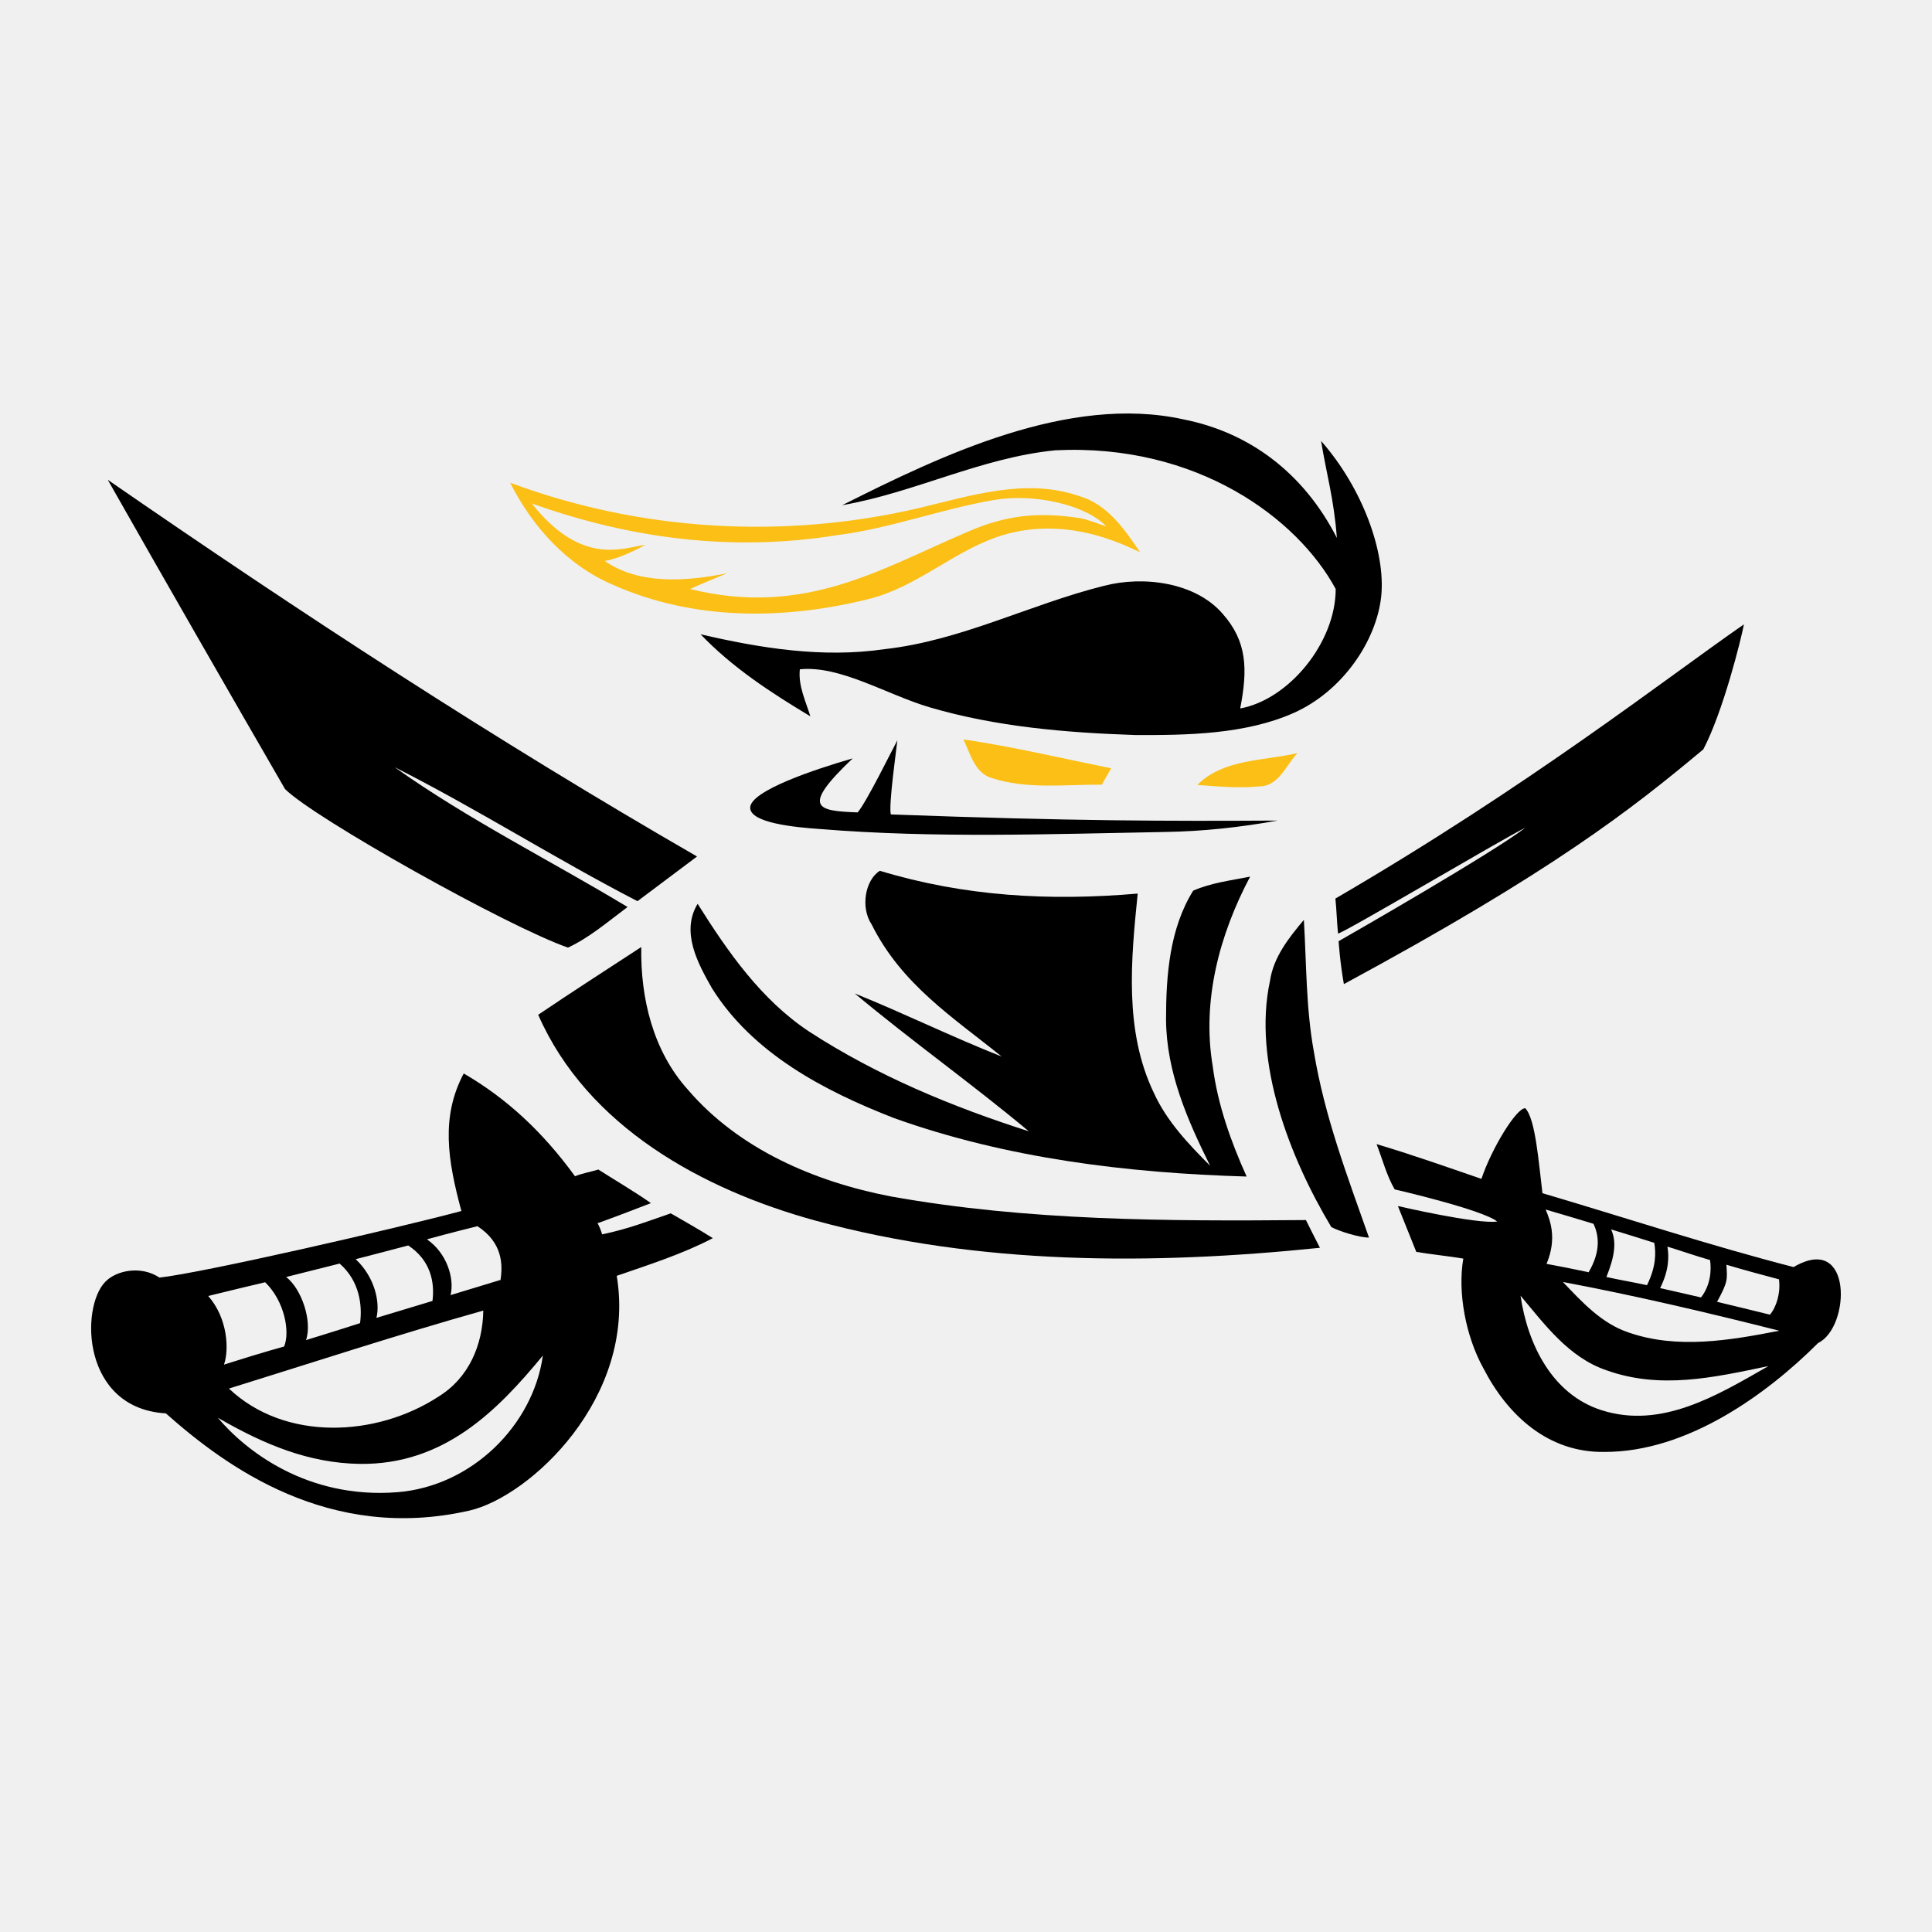
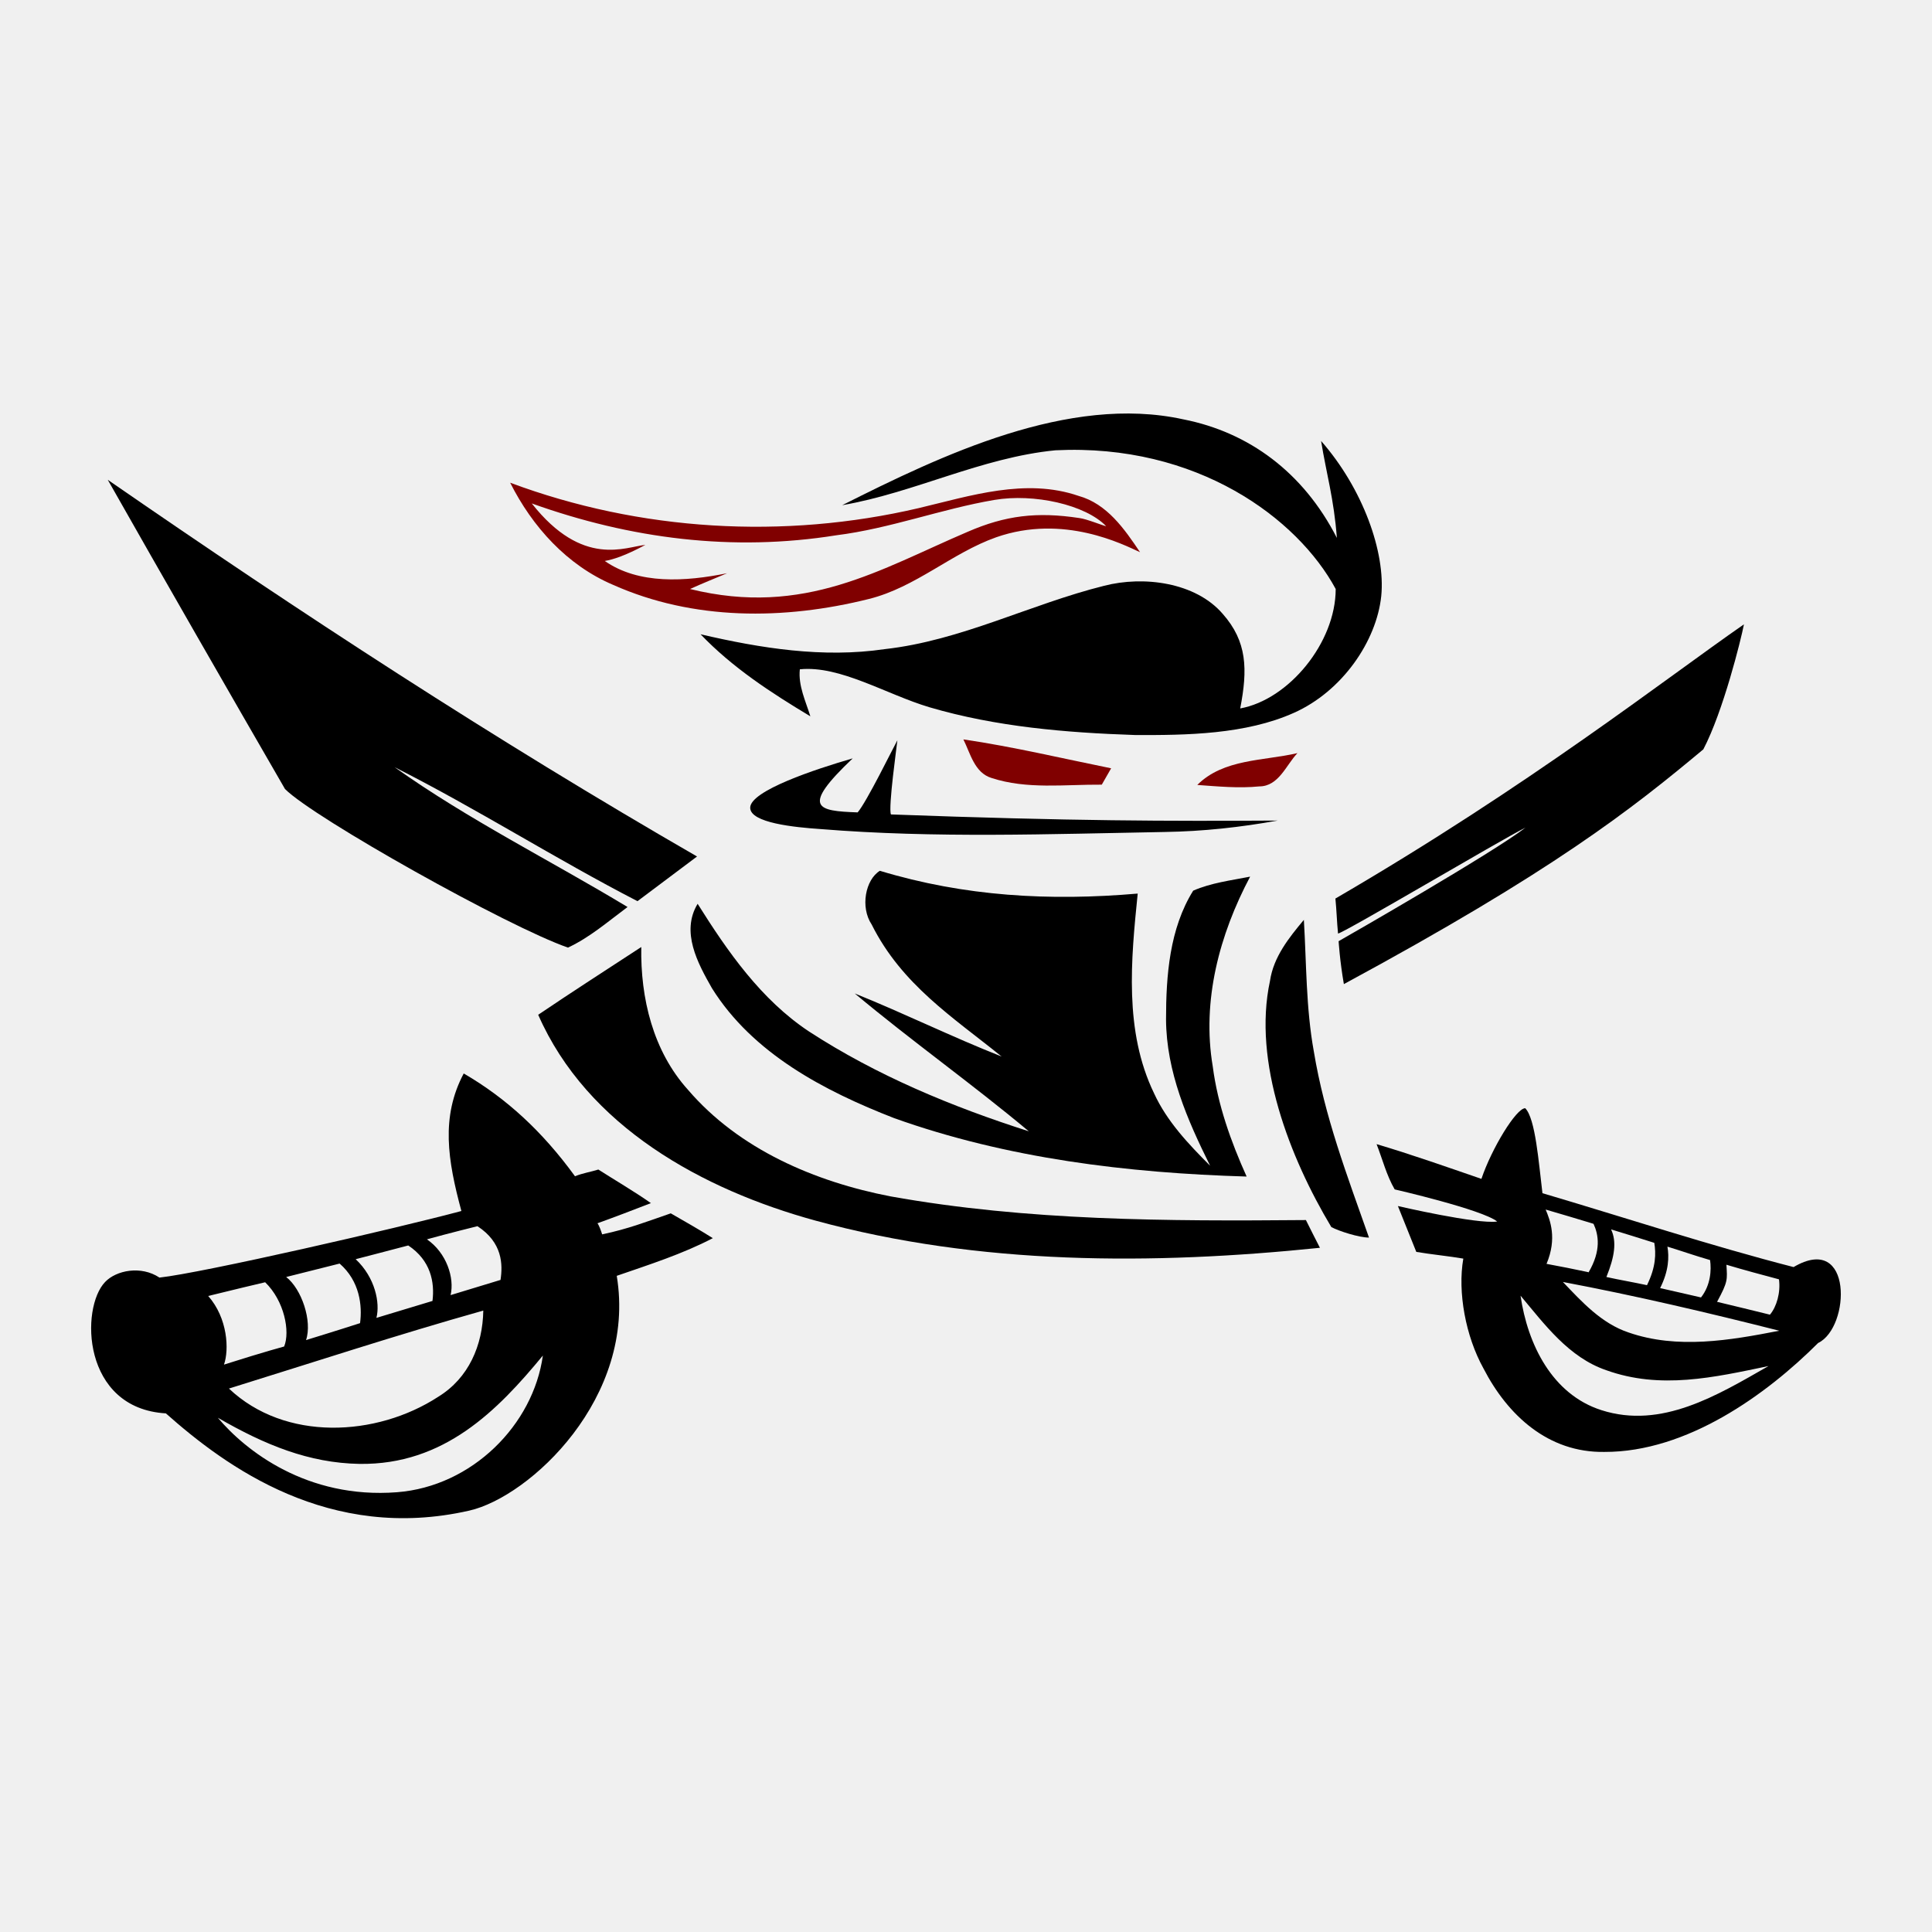
<svg xmlns="http://www.w3.org/2000/svg" version="1.1" id="Layer_1" x="0px" y="0px" width="661.6px" height="661.6px" viewBox="0 0 661.6 661.6" enable-background="new 0 0 661.6 661.6" xml:space="preserve">
  <g display="none">
    <path display="inline" fill="#FFFFFF" d="M947.6,293.6c0,13.8-11.3,25-25,25h-86.8c-13.8,0-25-11.3-25-25v-86.8   c0-13.8,11.3-25,25-25h86.8c13.8,0,25,11.3,25,25L947.6,293.6L947.6,293.6z" />
  </g>
  <path display="none" d="M864.8,210.9c11.8-5.9,26.9-13.2,40.5-10.2c7.8,1.5,14.3,6.3,18.2,14.1c-0.4-4.6-1.3-7.6-1.9-11.5  c5,5.7,7.7,13.2,7.1,18.4c-0.5,5.4-4.6,11.3-10.4,13.9c-5.7,2.6-12.8,2.7-18.9,2.6c-8.2-0.3-16.5-1-24.4-3.3  c-5.1-1.5-10.6-5-15.4-4.5c-0.2,2,0.7,3.8,1.3,5.6c-4.7-2.8-9.3-5.8-13-9.8c7.1,1.7,14.5,2.8,21.9,1.8c9.1-1,17.3-5.3,26.1-7.5  c4.7-1.2,10.9-0.4,14.1,3.3c2.9,3.3,3,6.6,2.1,11.3c5.8-1,11.4-7.8,11.4-14.2c-4.5-8.4-16.4-17.3-33.3-16.5  C881.4,205.2,873.5,209.4,864.8,210.9z" />
-   <path display="none" fill="#FBBF15" d="M892.9,209.7c-6.3-2.2-12.8,0-19,1.5c-16,3.8-33.1,2.7-48.5-3c2.6,5.2,6.8,9.8,12.2,12.2  c9.5,4.2,20.3,4.2,30.4,1.7c5.6-1.4,9.8-5.5,15.1-7.3c8-2.8,15.1,0.9,17.1,1.8C898.4,213.7,896.3,210.7,892.9,209.7z M893,212.4  c-5-0.8-8.8-0.3-13.3,1.6c-10.3,4.4-19.4,10.2-33,6.8c1.5-0.6,2.9-1.3,4.4-1.9c-5,1-10.5,1.4-14.5-1.5c1-0.2,2.4-0.6,4.8-1.9  c-2.3,0.2-7.4,2.8-13.5-4.9c11.7,4.2,23.9,5.8,36.2,3.8c6.4-0.8,12.4-3.1,18.8-4.2c4.7-0.8,10.8,0.5,13.3,3.1  C895.7,213.2,893.9,212.5,893,212.4z" />
+   <path display="none" fill="#800000" d="M892.9,209.7c-6.3-2.2-12.8,0-19,1.5c-16,3.8-33.1,2.7-48.5-3c2.6,5.2,6.8,9.8,12.2,12.2  c9.5,4.2,20.3,4.2,30.4,1.7c5.6-1.4,9.8-5.5,15.1-7.3c8-2.8,15.1,0.9,17.1,1.8C898.4,213.7,896.3,210.7,892.9,209.7z M893,212.4  c-5-0.8-8.8-0.3-13.3,1.6c-10.3,4.4-19.4,10.2-33,6.8c1.5-0.6,2.9-1.3,4.4-1.9c-5,1-10.5,1.4-14.5-1.5c1-0.2,2.4-0.6,4.8-1.9  c-2.3,0.2-7.4,2.8-13.5-4.9c11.7,4.2,23.9,5.8,36.2,3.8c6.4-0.8,12.4-3.1,18.8-4.2c4.7-0.8,10.8,0.5,13.3,3.1  C895.7,213.2,893.9,212.5,893,212.4z" />
  <path display="none" d="M871.4,238.8c0,0.5-1.1,8-0.7,8.8c21.7,0.8,32.9,0.8,45.9,0.7c-4.4,0.8-8.9,1.3-13.4,1.3  c-13.6,0.2-27.3,0.8-41-0.4c-3.1-0.2-8.3-0.7-8.3-2.5c0-2,7.7-4.6,12.2-5.9c-6.2,5.9-4.2,6.2,0.6,6.4  C867.8,246.1,870.9,239.7,871.4,238.8z" />
-   <path display="none" fill="#FBBF15" d="M879.2,238.7c5.9,0.9,11.7,2.3,17.6,3.4c-0.3,0.5-0.8,1.5-1.1,2c-4.4,0-8.9,0.6-13.1-0.8  C880.6,242.7,880.1,240.3,879.2,238.7z" />
-   <path display="none" fill="#FBBF15" d="M907,244.1c3.1-3.1,7.9-2.8,11.9-3.8c-1.4,1.4-2.2,4-4.5,4C912,244.5,909.5,244.3,907,244.1z  " />
+   <path display="none" fill="#800000" d="M879.2,238.7c5.9,0.9,11.7,2.3,17.6,3.4c-0.3,0.5-0.8,1.5-1.1,2c-4.4,0-8.9,0.6-13.1-0.8  C880.6,242.7,880.1,240.3,879.2,238.7z" />
+   <path display="none" fill="#800000" d="M907,244.1c3.1-3.1,7.9-2.8,11.9-3.8c-1.4,1.4-2.2,4-4.5,4C912,244.5,909.5,244.3,907,244.1z  " />
  <path display="none" d="M869.3,254.3c10.1,3,20.2,3.6,30.7,2.7c-0.8,7.9-1.6,16.3,2,23.7c1.5,3.3,4.1,6,6.7,8.6  c-2.7-5.4-5.2-11.2-5.2-17.4c0-5.2,0.4-10.8,3.2-15.3c2.2-0.9,4.5-1.2,6.8-1.7c-3.6,6.9-5.8,14.8-4.4,22.6c0.6,4.6,2.1,8.9,4,13.1  c-14.2-0.4-28.5-2.1-41.9-6.9c-8.3-3.2-16.8-7.7-21.7-15.4c-1.7-3-3.7-6.7-1.7-10c3.6,5.7,7.5,11.4,13.2,15.2  c8,5.3,17,8.9,26.1,11.9c-6.8-5.6-13.9-10.7-20.7-16.4c5.9,2.4,11.6,5.2,17.4,7.5c-5.8-4.6-11.9-8.5-15.4-15.7  C867,258.6,867.6,255.3,869.3,254.3z" />
  <path display="none" d="M915.7,267.4c0.4-2.8,2.3-5.1,4-7.3c0.3,5.2,0.3,10.5,1.2,15.6c1.3,7.8,4,14.7,6.6,22.2  c-1.2,0-3.6-0.8-4.5-1.2C918,288.4,913.6,277,915.7,267.4z" />
  <path display="none" d="M828.7,271.4c4-2.7,8.2-5.4,12.2-8.1c-0.1,6.1,1.4,12.3,5.5,17c6.1,7.1,15.1,10.9,24.1,12.7  c16.3,2.9,32.9,3,49.4,2.8c0.5,1.1,1.1,2.2,1.7,3.3c-19.9,2-40.5,2.1-59.9-3.2C848.3,292.2,834.5,284.7,828.7,271.4z" />
  <path d="M36.9,164.3c65.7,45.4,132.6,89.1,201.8,129c-6.8,5.1-13.6,10.2-20.4,15.3c-28.1-14.5-54.9-31.6-83.2-45.9  c25.3,18,53.3,31.9,79.8,47.9c-6.6,4.9-12.9,10.4-20.4,13.9c-20.5-7.1-86.9-44.3-96.9-54.3C78.7,237.5,55.6,197.3,36.9,164.3z" />
  <path d="M457.3,307.7c66.5-38.7,113.2-75.4,139.9-93.9c-1,5.2-7.1,29.8-13.9,42.8c-24.8,20.7-51.5,41.7-123.1,80.4  c-1.4-8-1.8-14.7-1.8-14.7c3.2-1.8,52.9-30.3,64-38.9c-9.1,4.6-61,35.4-64.2,36.3C457.8,315.7,457.7,311.6,457.3,307.7z" />
  <path d="M288.4,173c34-17.1,77.6-38,116.8-29.4c22.4,4.4,41.1,18.1,52.6,40.6c-1-13.4-3.6-22-5.4-33.2  c14.3,16.3,22.1,38.1,20.6,53.1c-1.6,15.4-13.3,32.6-29.9,40c-16.5,7.4-36.8,7.7-54.5,7.6c-23.6-0.8-47.5-2.8-70.3-9.5  c-14.8-4.4-30.6-14.4-44.4-13c-0.6,5.6,2,10.9,3.6,16.1c-13.5-8.1-26.7-16.7-37.6-28.1c20.6,4.8,41.9,8.2,63,5.1  c26.2-2.9,49.9-15.4,75.2-21.7c13.5-3.5,31.3-1.2,40.6,9.6c8.4,9.5,8.6,19,6,32.4c16.6-3,32.7-22.5,32.7-40.9  c-13-24.1-47.4-49.9-96-47.5C336,156.7,313.2,168.7,288.4,173z" />
-   <path fill="#FBBF15" d="M369.3,169.8c-18.1-6.2-37,0-54.7,4.2c-46.2,10.8-95.4,7.9-139.9-8.7c7.6,15.1,19.5,28.3,35.3,35  c27.4,12.2,58.4,12.1,87.6,4.8c16-4,28.3-15.7,43.5-21.1c23.1-8.1,43.6,2.5,49.3,5.1C385.1,181.2,379.1,172.5,369.3,169.8z   M369.6,177.4c-14.5-2.2-25.3-0.9-38.2,4.7c-29.8,12.7-55.9,29.3-95.1,19.6c4.2-1.9,8.4-3.6,12.7-5.4c-14.3,2.9-30.3,3.9-41.9-4.2  c2.9-0.5,7-1.8,13.9-5.5c-6.7,0.6-21.4,8-38.9-14.2c33.8,12.1,68.7,16.6,104.3,10.9c18.4-2.3,35.9-9,54.1-12.1  c13.5-2.3,31.2,1.6,38.3,9C377.4,179.9,372.1,177.7,369.6,177.4z" />
+   <path fill="#800000" d="M369.3,169.8c-18.1-6.2-37,0-54.7,4.2c-46.2,10.8-95.4,7.9-139.9-8.7c7.6,15.1,19.5,28.3,35.3,35  c27.4,12.2,58.4,12.1,87.6,4.8c16-4,28.3-15.7,43.5-21.1c23.1-8.1,43.6,2.5,49.3,5.1C385.1,181.2,379.1,172.5,369.3,169.8z   M369.6,177.4c-14.5-2.2-25.3-0.9-38.2,4.7c-29.8,12.7-55.9,29.3-95.1,19.6c4.2-1.9,8.4-3.6,12.7-5.4c-14.3,2.9-30.3,3.9-41.9-4.2  c2.9-0.5,7-1.8,13.9-5.5c-6.7,0.6-21.4,8-38.9-14.2c33.8,12.1,68.7,16.6,104.3,10.9c18.4-2.3,35.9-9,54.1-12.1  c13.5-2.3,31.2,1.6,38.3,9C377.4,179.9,372.1,177.7,369.6,177.4z" />
  <path d="M307.3,253.5c-0.1,1.3-3.2,23.2-2.2,25.4c62.5,2.3,94.7,2.3,132.4,2.1c-12.7,2.3-25.6,3.7-38.5,3.9  c-39.3,0.7-78.8,2.2-118.1-1c-8.8-0.6-24-2.1-24-7.3c0-5.8,22.3-13.2,35.1-16.9c-17.9,17-12.2,18,1.7,18.5  C296.8,274.6,305.8,256.2,307.3,253.5z" />
-   <path fill="#FBBF15" d="M329.9,253.2c17,2.5,33.8,6.5,50.6,9.9c-0.8,1.4-2.4,4.2-3.2,5.6c-12.6-0.1-25.6,1.7-37.8-2.3  C333.7,264.6,332.3,258,329.9,253.2z" />
-   <path fill="#FBBF15" d="M410,268.8c9-9,22.7-8.2,34.3-10.9c-3.9,4.1-6.4,11.4-13.1,11.4C424.2,270,417,269.3,410,268.8z" />
+   <path fill="#800000" d="M329.9,253.2c17,2.5,33.8,6.5,50.6,9.9c-0.8,1.4-2.4,4.2-3.2,5.6c-12.6-0.1-25.6,1.7-37.8-2.3  C333.7,264.6,332.3,258,329.9,253.2z" />
+   <path fill="#800000" d="M410,268.8c9-9,22.7-8.2,34.3-10.9c-3.9,4.1-6.4,11.4-13.1,11.4C424.2,270,417,269.3,410,268.8z" />
  <path d="M301.3,298.2c29.1,8.8,58.1,10.4,88.3,7.8c-2.3,22.7-4.7,47.1,5.6,68.4c4.4,9.6,11.8,17.4,19.2,24.8  c-7.8-15.7-15-32.2-15.1-50.1c0-15,1.2-31.1,9.3-44.1c6.2-2.7,12.9-3.5,19.5-4.8c-10.5,19.8-16.6,42.5-12.8,65  c1.7,13.1,6.2,25.7,11.6,37.7c-40.8-1.2-82.1-6.2-120.7-20c-23.9-9.3-48.4-22.1-62.4-44.5c-4.9-8.6-10.7-19.3-4.9-28.9  c10.3,16.4,21.7,32.8,38.1,43.7c23.2,15.1,49,25.8,75.3,34.2c-19.5-16.3-40.1-30.9-59.6-47.2c16.9,6.8,33.3,14.9,50.3,21.6  c-16.6-13.4-34.2-24.6-44.5-45.2C294.5,310.6,296.4,301.2,301.3,298.2z" />
  <path d="M434.9,335.9c1.2-8.2,6.5-14.8,11.6-20.9c0.9,15,0.7,30.1,3.4,45c3.7,22.4,11.4,42.5,18.9,63.8c-3.4,0-10.3-2.2-12.9-3.6  C441.7,396.5,428.9,363.7,434.9,335.9z" />
  <path d="M184.3,347.5c11.7-7.9,23.5-15.5,35.3-23.2c-0.3,17.5,4,35.6,16,48.9c17.5,20.4,43.5,31.5,69.4,36.5  c46.9,8.4,94.7,8.5,142.2,8.1c1.6,3.2,3.2,6.4,4.8,9.5c-57.5,5.9-116.6,6-172.7-9.3C240.6,407.4,201.1,385.8,184.3,347.5z" />
  <path d="M614.2,433.9c-28.4-7.3-57.9-17-86-25.3c-1.3-10.6-2.4-25.6-5.9-29.1c-3.1,0-11.5,13.8-15,24.2c-11.6-4-24.1-8.4-35.9-11.9  c2,5.1,3.4,10.7,6.2,15.5c0,0,30,6.9,35.1,11c-6.9,1-34-5.3-34-5.3c2.1,5.2,4.2,10.5,6.3,15.7c4.6,0.8,11.5,1.5,16.1,2.3  c-2,11.5,0.8,26.6,6.9,37.6c8.3,16.1,22.2,28.9,41.4,28.6c28.3,0.1,55.6-19.7,73.2-37.3C633.7,454.6,634.6,421.9,614.2,433.9z   M571,426.9c5.5,1.7,9.1,3,14.6,4.6c0.5,3.4,0.2,8.6-3.1,12.8c-5-1.2-8.9-2-14-3.2C571.5,435.1,571.6,430.4,571,426.9z M551.7,421  c4.9,1.5,9.8,3,14.8,4.6c0.6,3.6,0.6,8.2-2.5,14.5c-4.6-1-9.4-1.8-13.9-2.8C552.9,430.4,553.7,425.2,551.7,421z M529.3,414.2  c5.2,1.5,10.5,3.1,15.8,4.7c0.2,0.1,0.4,0.1,0.6,0.2c1.7,3.7,2.7,9.1-1.7,16.6c-0.1,0-0.2-0.1-0.3-0.1c-5.2-1.1-9.2-1.9-14.1-2.8  C533.3,424,530.8,417.8,529.3,414.2z M548.4,482.9c-16.9-5.4-25.3-22.6-27.7-39.2c8.3,9.9,16.5,21.1,29.3,25.5  c18.6,6.7,36.9,2.5,55.6-1.4C588.1,477.8,569,489.5,548.4,482.9z M557.7,456.3c-9.3-3.1-16-10.5-22.5-17.3  c24.9,4.7,49.6,10.5,74.1,16.7C592.4,459,574.4,462.1,557.7,456.3z M606.1,450.2c-6.1-1.5-11.4-2.8-18.1-4.4c3.8-7,3.5-7.6,3.2-12.7  c6,1.8,12,3.4,18,5C609.8,442.6,608.4,447.5,606.1,450.2z" />
  <path d="M244.1,424c-4.6-2.9-9.7-5.8-14.4-8.5c-8.7,3-14.5,5.3-23.5,7.2c-0.3-1-1-3-1.6-3.8c4.5-1.6,13.2-4.9,18.3-6.9  c-5.7-4-12.7-8.1-18-11.5c-2.5,0.8-5.3,1.2-8,2.3c-11.2-15.4-23.5-26.7-38.1-35.2c-7.9,14.9-5.5,29.7-0.8,47.1  c-22,5.9-88.6,21.2-103.4,22.8c-6.3-4.2-14.8-2.5-18.6,1.5c-8.5,8.8-8,43.3,20.8,45c20.6,18.3,56,44.2,103.9,33.3  c20.7-4.7,57.4-38.7,50.5-80.4C222.2,433.1,233.8,429.4,244.1,424z M163.5,419.9c8.6,5.6,8.7,13.1,7.9,18.4l-17.1,5.2  c1.4-5.9-1.4-14.5-8.1-19.1C153,422.5,163.5,419.9,163.5,419.9z M165.5,448.8c-0.2,11.9-5,23.1-15.4,29.5  c-21.2,13.8-52.5,15.4-71.7-2.8C107.7,466.4,136,457.1,165.5,448.8z M139.8,426.5c7.7,5.1,9.1,12.6,8.3,19l-19.2,5.8  c1.3-5.1-0.4-13.8-7.1-20.1C121.8,431.2,133.4,428.2,139.8,426.5z M116.3,432.7c6.9,6,7.8,14.4,7,20.4c-7.4,2.4-18.5,5.8-18.5,5.8  c2.2-6.5-1.5-17.5-6.8-21.6C103.6,435.9,116.3,432.7,116.3,432.7z M90.8,439.1c6.6,6.4,8.6,16.9,6.5,22c-0.3,0.1-6.1,1.6-20.6,6.2  c1.8-5.1,1.3-15.9-5.4-23.5C77.4,442.3,90.6,439.1,90.8,439.1z M136,511c-30.9,2.4-52-14.3-61.4-25.5c16.1,9.3,31.2,15.5,48.5,15.8  c29,0.4,47.3-18.3,62.8-37.1C182.6,488,161.6,509,136,511z" />
</svg>
